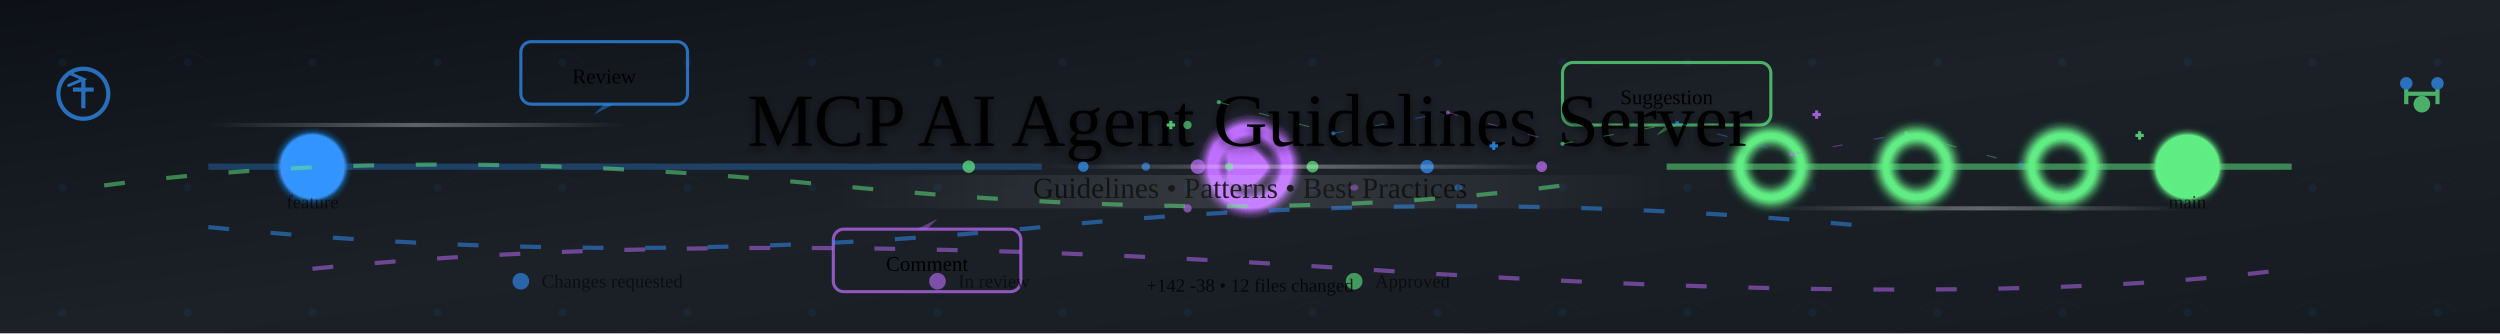
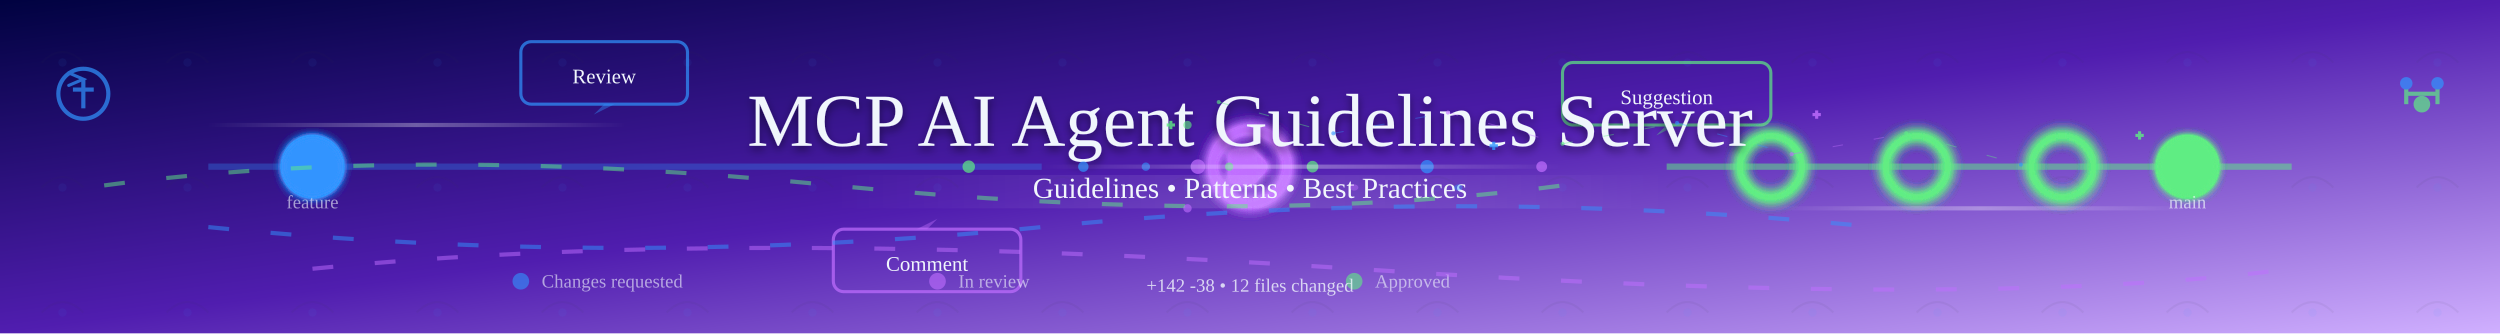
<svg xmlns="http://www.w3.org/2000/svg" width="1200" height="160" viewBox="0 0 1200 160" role="img" aria-label="Pull Request Review">
  <defs>
    <linearGradient id="bgPRGrad" x1="0%" y1="0%" x2="100%" y2="100%">
-       <stop offset="0%" style="stop-color:#0d1117;stop-opacity:1">
-         <animate attributeName="stop-color" values="#0d1117;#161b22;#0d1117" dur="5.0s" repeatCount="indefinite" />
+       <stop offset="0%" style="stop-color:#000240;stop-opacity:1">
+         <animate attributeName="stop-color" values="#000240;#501DAF;#000240" dur="5.0s" repeatCount="indefinite" />
      </stop>
-       <stop offset="50%" style="stop-color:#1c2128;stop-opacity:1" />
-       <stop offset="100%" style="stop-color:#161b22;stop-opacity:1">
-         <animate attributeName="stop-color" values="#161b22;#0d1117;#161b22" dur="5.0s" repeatCount="indefinite" />
+       <stop offset="50%" style="stop-color:#501DAF;stop-opacity:1" />
+       <stop offset="100%" style="stop-color:#D0B0FF;stop-opacity:1">
+         <animate attributeName="stop-color" values="#000240;#501DAF;#000240" dur="5.0s" repeatCount="indefinite" />
      </stop>
    </linearGradient>
    <radialGradient id="prGlow" cx="50%" cy="50%" r="50%">
      <stop offset="0%" style="stop-color:#3094FF;stop-opacity:1" />
      <stop offset="50%" style="stop-color:#5FED83;stop-opacity:0.6" />
      <stop offset="100%" style="stop-color:#C06EFF;stop-opacity:0" />
    </radialGradient>
    <filter id="glow" x="-50%" y="-50%" width="200%" height="200%">
      <feGaussianBlur stdDeviation="3" result="blur" />
      <feColorMatrix in="blur" type="matrix" values="1 0 0 0 0  0 1 0 0 0  0 0 1 0 0  0 0 0 8 0" result="glow" />
      <feMerge>
        <feMergeNode in="glow" />
        <feMergeNode in="SourceGraphic" />
      </feMerge>
    </filter>
    <filter id="dropShadow" x="-50%" y="-50%" width="200%" height="200%">
      <feGaussianBlur in="SourceAlpha" stdDeviation="2" />
      <feOffset dx="0" dy="2" result="offsetblur" />
      <feFlood flood-color="#000000" flood-opacity="0.5" />
      <feComposite in2="offsetblur" operator="in" />
      <feMerge>
        <feMergeNode />
        <feMergeNode in="SourceGraphic" />
      </feMerge>
    </filter>
    <linearGradient id="shine09" x1="0%" y1="0%" x2="100%" y2="0%">
      <stop offset="0%" style="stop-color:#ffffff;stop-opacity:0" />
      <stop offset="50%" style="stop-color:#ffffff;stop-opacity:0.8" />
      <stop offset="100%" style="stop-color:#ffffff;stop-opacity:0" />
      <animate attributeName="x1" values="-100%;200%" dur="1.5s" repeatCount="indefinite" />
      <animate attributeName="x2" values="0%;300%" dur="1.5s" repeatCount="indefinite" />
    </linearGradient>
    <pattern id="reviewPattern" x="0" y="0" width="60" height="60" patternUnits="userSpaceOnUse">
      <circle cx="30" cy="30" r="2" fill="#3094FF" opacity="0.2" />
      <path d="M 20 30 Q 30 20, 40 30" fill="none" stroke="#30363d" stroke-width="1" opacity="0.2" />
    </pattern>
  </defs>
  <style>
    @media (prefers-color-scheme: dark) {
      .text-primary { fill: #f0f6fc; font-family: 'SF Pro Display', -apple-system, BlinkMacSystemFont, 'Segoe UI', 'Roboto', 'Helvetica Neue', Arial, sans-serif; font-weight: 700; letter-spacing: -0.5px; }
      .text-secondary { fill: #c9d1d9; font-family: 'SF Pro Text', -apple-system, BlinkMacSystemFont, 'Segoe UI', 'Roboto', 'Helvetica Neue', Arial, sans-serif; font-weight: 500; letter-spacing: 0.5px; }
    }
    @media (prefers-color-scheme: light) {
      .text-primary { fill: #24292f; font-family: 'SF Pro Display', -apple-system, BlinkMacSystemFont, 'Segoe UI', 'Roboto', 'Helvetica Neue', Arial, sans-serif; font-weight: 700; letter-spacing: -0.5px; }
      .text-secondary { fill: #1f2328; font-family: 'SF Pro Text', -apple-system, BlinkMacSystemFont, 'Segoe UI', 'Roboto', 'Helvetica Neue', Arial, sans-serif; font-weight: 500; letter-spacing: 0.5px; }
    }
    
    .pr-branch { 
      animation: pr-pulse 3s cubic-bezier(0.4, 0, 0.2, 1) infinite; 
      transform-origin: center;
    }
    @keyframes pr-pulse {
      0%, 100% { opacity: 0.5; transform: scale(2.0); }
      50% { opacity: 1; transform: scale(2.2); }
    }
    
    .comment-bubble {
      animation: comment-pop 2.5s cubic-bezier(0.4, 0, 0.2, 1) infinite;
      transform-origin: center;
    }
    @keyframes comment-pop {
      0% { opacity: 0; transform: scale(0.0) translateY(20.0px); }
      50% { opacity: 1; transform: scale(2.0) translateY(0); }
      100% { opacity: 0.8; transform: scale(2.0) translateY(0); }
    }
    
    .approval-cascade {
      animation: cascade-appear 4s ease-out infinite;
    }
    @keyframes cascade-appear {
      0% { opacity: 0; transform: translateX(-100.0px); }
      50% { opacity: 1; transform: translateX(0); }
      100% { opacity: 0.7; transform: translateX(0); }
    }
    
    .merge-arrow {
      stroke-dasharray: 300;
      stroke-dashoffset: 300;
      animation: merge-draw 4s ease-in-out infinite;
    }
    @keyframes merge-draw {
      to { stroke-dashoffset: 0; }
    }
    
    .checkmark-draw {
      stroke-dasharray: 50;
      stroke-dashoffset: 50;
      animation: check-trace 2s ease-out infinite;
    }
    @keyframes check-trace {
      to { stroke-dashoffset: 0; }
    }
    
    .review-glow {
      animation: review-pulse 3s ease-in-out infinite;
    }
    @keyframes review-pulse {
      0%, 100% { opacity: 0.3; filter: drop-shadow(0 0 2px currentColor); }
      50% { opacity: 1; filter: drop-shadow(0 0 6px currentColor); }
    }
    
    @media (prefers-reduced-motion: reduce) { 
      * { animation: none !important; } 
    }
  
    /* Enhanced header particle effects */
    .h-particle {
      animation: h-particle-rise 5s ease-out infinite;
    }
    @keyframes h-particle-rise {
      0% { opacity: 0; transform: translateY(60px) scale(0); }
      50% { opacity: 1; transform: translateY(30px) scale(2.5); }
      100% { opacity: 0; transform: translateY(0) scale(0); }
    }
    
    .h-sparkle {
      animation: h-sparkle-twinkle 2s ease-in-out infinite;
      transform-origin: center;
    }
    @keyframes h-sparkle-twinkle {
      0%, 100% { opacity: 0; transform: scale(0) rotate(0deg); }
      50% { opacity: 1; transform: scale(3) rotate(180deg); }
    }
    
    /* Energy waves */
    .h-energy {
      stroke-dasharray: 10 20;
      animation: h-energy-pulse 4s linear infinite;
    }
    @keyframes h-energy-pulse {
      to { stroke-dashoffset: -200; }
    }
    
    /* Orbital elements */
    .h-orbit {
      animation: h-orbit-spin 15s linear infinite;
      transform-origin: center;
    }
    @keyframes h-orbit-spin {
      to { transform: rotate(360deg); }
    }
    
    /* Glow intensity */
    .h-glow-intense {
      animation: h-glow-pulse 3s ease-in-out infinite;
    }
    @keyframes h-glow-pulse {
      0%, 100% { filter: drop-shadow(0 0 5px currentColor); opacity: 0.6; }
      50% { filter: drop-shadow(0 0 15px currentColor); opacity: 1; }
    }
    
    /* Beam effect */
    .h-beam {
      animation: h-beam-sweep 5s ease-in-out infinite;
      transform-origin: center;
    }
    @keyframes h-beam-sweep {
      0%, 100% { opacity: 0; transform: scaleX(0); }
      50% { opacity: 0.8; transform: scaleX(4); }
    }
    
    /* Constellation effect */
    .h-star {
      animation: h-star-blink 4s ease-in-out infinite;
    }
    @keyframes h-star-blink {
      0%, 100% { opacity: 0.2; r: 1px; }
      50% { opacity: 1; r: 3px; }
    }
    
    /* Network lines */
    .h-network {
      stroke-dasharray: 5 15;
      animation: h-network-pulse 6s linear infinite;
      opacity: 0.4;
    }
    @keyframes h-network-pulse {
      0%, 100% { opacity: 0.2; }
      50% { opacity: 0.8; stroke-dashoffset: -100; }
    }
    
    </style>
  <rect width="1200" height="160" fill="url(#bgPRGrad)" />
  <rect width="1200" height="160" fill="url(#reviewPattern)" opacity="0.3" />
  <line x1="100" y1="80" x2="500" y2="80" stroke="#3094FF" stroke-width="3" opacity="0.3" />
  <path class="merge-arrow" d="M 500 80 Q 600 80, 700 80 L 1100 80" fill="none" stroke="#5FED83" stroke-width="3" opacity="0.5" />
  <g filter="url(#glow)">
    <circle class="pr-branch" cx="150" cy="80" r="12" fill="#3094FF" style="animation-delay: 0s" />
    <circle class="pr-branch" cx="1050" cy="80" r="12" fill="#5FED83" style="animation-delay: 2s" />
  </g>
  <g transform="translate(580, 60)" filter="url(#glow)">
    <circle cx="20" cy="20" r="18" fill="none" stroke="#C06EFF" stroke-width="2" opacity="0.6" />
    <path d="M 12 20 L 28 20 M 20 12 L 20 28" stroke="#C06EFF" stroke-width="2" />
    <path d="M 12 14 L 20 20 L 12 26" fill="none" stroke="#C06EFF" stroke-width="2" stroke-linecap="round" />
  </g>
  <g class="comment-bubble" style="animation-delay: 0s">
    <rect x="250" y="20" width="80" height="30" rx="5" fill="none" stroke="#3094FF" stroke-width="1.5" opacity="0.7" />
    <path d="M 290 50 L 285 55 L 295 50 Z" fill="#3094FF" opacity="0.4" />
-     <text x="290" y="40" text-anchor="middle" class="text-secondary" font-size="10">Review</text>
+     <text x="290" y="40" text-anchor="middle" class="text-secondary" font-size="10" fill="#f0f6fc">Review</text>
  </g>
  <g class="comment-bubble" style="animation-delay: 1s">
    <rect x="400" y="110" width="90" height="30" rx="5" fill="none" stroke="#C06EFF" stroke-width="1.5" opacity="0.7" />
    <path d="M 445 110 L 450 105 L 440 110 Z" fill="#C06EFF" opacity="0.4" />
-     <text x="445" y="130" text-anchor="middle" class="text-secondary" font-size="10">Comment</text>
+     <text x="445" y="130" text-anchor="middle" class="text-secondary" font-size="10" fill="#f0f6fc">Comment</text>
  </g>
  <g class="comment-bubble" style="animation-delay: 2s">
    <rect x="750" y="30" width="100" height="30" rx="5" fill="none" stroke="#5FED83" stroke-width="1.5" opacity="0.7" />
    <path d="M 800 60 L 795 65 L 805 60 Z" fill="#5FED83" opacity="0.4" />
-     <text x="800" y="50" text-anchor="middle" class="text-secondary" font-size="10">Suggestion</text>
+     <text x="800" y="50" text-anchor="middle" class="text-secondary" font-size="10" fill="#f0f6fc">Suggestion</text>
  </g>
  <g class="approval-cascade" style="animation-delay: 0s" filter="url(#glow)">
    <circle cx="850" cy="80" r="15" fill="none" stroke="#5FED83" stroke-width="2" opacity="0.5" />
    <path class="checkmark-draw" d="M 843 80 L 848 85 L 857 75" fill="none" stroke="#5FED83" stroke-width="3" stroke-linecap="round" />
  </g>
  <g class="approval-cascade" style="animation-delay: 1s" filter="url(#glow)">
    <circle cx="920" cy="80" r="15" fill="none" stroke="#5FED83" stroke-width="2" opacity="0.5" />
    <path class="checkmark-draw" d="M 913 80 L 918 85 L 927 75" fill="none" stroke="#5FED83" stroke-width="3" stroke-linecap="round" style="animation-delay: 1s" />
  </g>
  <g class="approval-cascade" style="animation-delay: 2s" filter="url(#glow)">
    <circle cx="990" cy="80" r="15" fill="none" stroke="#5FED83" stroke-width="2" opacity="0.5" />
    <path class="checkmark-draw" d="M 983 80 L 988 85 L 997 75" fill="none" stroke="#5FED83" stroke-width="3" stroke-linecap="round" style="animation-delay: 2s" />
  </g>
  <g opacity="0.6">
    <circle class="review-glow" cx="250" cy="135" r="4" fill="#3094FF" style="animation-delay: 0s" />
-     <text x="260" y="138" class="text-secondary" font-size="9">Changes requested</text>
+     <text x="260" y="138" class="text-secondary" font-size="9" fill="#f0f6fc">Changes requested</text>
    <circle class="review-glow" cx="450" cy="135" r="4" fill="#C06EFF" style="animation-delay: 1s" />
-     <text x="460" y="138" class="text-secondary" font-size="9">In review</text>
+     <text x="460" y="138" class="text-secondary" font-size="9" fill="#f0f6fc">In review</text>
    <circle class="review-glow" cx="650" cy="135" r="4" fill="#5FED83" style="animation-delay: 2s" />
-     <text x="660" y="138" class="text-secondary" font-size="9">Approved</text>
-   </g>
-   <text x="150" y="100" text-anchor="middle" class="text-secondary" font-size="9" opacity="0.6">feature</text>
-   <text x="1050" y="100" text-anchor="middle" class="text-secondary" font-size="9" opacity="0.7">main</text>
+     <text x="660" y="138" class="text-secondary" font-size="9" fill="#f0f6fc">Approved</text>
+   </g>
+   <text x="150" y="100" text-anchor="middle" class="text-secondary" font-size="9" opacity="0.6" fill="#f0f6fc">feature</text>
+   <text x="1050" y="100" text-anchor="middle" class="text-secondary" font-size="9" opacity="0.7" fill="#f0f6fc">main</text>
  <g transform="translate(25, 30)" opacity="0.7">
    <circle cx="15" cy="15" r="12" fill="none" stroke="#3094FF" stroke-width="2" />
    <path d="M 15 8 L 15 22 M 10 13 L 20 13" stroke="#3094FF" stroke-width="2" />
    <path d="M 8 11 L 15 8 L 8 5" fill="none" stroke="#3094FF" stroke-width="1.5" stroke-linecap="round" />
  </g>
  <g transform="translate(1150, 30)" opacity="0.7">
    <path d="M 5 10 L 5 20 M 20 10 L 20 20" stroke="#5FED83" stroke-width="2" />
    <path d="M 5 15 L 20 15" stroke="#5FED83" stroke-width="2" />
    <circle cx="5" cy="10" r="3" fill="#3094FF" />
    <circle cx="20" cy="10" r="3" fill="#3094FF" />
    <circle cx="12.5" cy="20" r="4" fill="#5FED83" />
  </g>
-   <text x="600" y="140" text-anchor="middle" class="text-secondary" font-size="9" opacity="0.8">+142 -38 • 12 files changed</text>
-   <text x="600" y="70" text-anchor="middle" class="text-primary" font-size="36" filter="url(#dropShadow)">MCP AI Agent Guidelines Server</text>
-   <text x="600" y="95" text-anchor="middle" class="subtitle text-secondary" font-size="14">Guidelines • Patterns • Best Practices</text>
+   <text x="600" y="140" text-anchor="middle" class="text-secondary" font-size="9" opacity="0.8" fill="#f0f6fc">+142 -38 • 12 files changed</text>
+   <text x="600" y="70" text-anchor="middle" class="text-primary" font-size="36" filter="url(#dropShadow)" fill="#f0f6fc">MCP AI Agent Guidelines Server</text>
+   <text x="600" y="95" text-anchor="middle" class="subtitle text-secondary" font-size="14" fill="#f0f6fc">Guidelines • Patterns • Best Practices</text>
  <rect x="400" y="84" width="400" height="16" fill="url(#shine09)" opacity="0.15" />
  <g opacity="0.7">
    <circle class="h-particle" cx="465" cy="80" r="3" fill="#5FED83" style="animation-delay: 0s" />
    <circle class="h-particle" cx="520" cy="80" r="2.5" fill="#3094FF" style="animation-delay: 0.7s" />
    <circle class="h-particle" cx="575" cy="80" r="3.5" fill="#C06EFF" style="animation-delay: 1.4s" />
    <circle class="h-particle" cx="630" cy="80" r="2.8" fill="#5FED83" style="animation-delay: 2.1s" />
    <circle class="h-particle" cx="685" cy="80" r="3.2" fill="#3094FF" style="animation-delay: 2.8s" />
    <circle class="h-particle" cx="740" cy="80" r="2.6" fill="#C06EFF" style="animation-delay: 3.5s" />
  </g>
  <g opacity="0.8">
    <path class="h-sparkle" d="M 560 60 L 564 60 M 562 58 L 562 62" stroke="#5FED83" stroke-width="1.5" style="animation-delay: 0s" />
    <path class="h-sparkle" d="M 715 70 L 719 70 M 717 68 L 717 72" stroke="#3094FF" stroke-width="1.5" style="animation-delay: 0.5s" />
    <path class="h-sparkle" d="M 870 55 L 874 55 M 872 53 L 872 57" stroke="#C06EFF" stroke-width="1.5" style="animation-delay: 1s" />
    <path class="h-sparkle" d="M 1025 65 L 1029 65 M 1027 63 L 1027 67" stroke="#5FED83" stroke-width="1.5" style="animation-delay: 1.5s" />
  </g>
  <g opacity="0.5">
    <path class="h-energy" d="M 50 89 Q 200 69, 400 89 T 750 89" stroke="#5FED83" stroke-width="2" fill="none" style="animation-delay: 0s" />
    <path class="h-energy" d="M 100 109 Q 300 129, 500 109 T 900 109" stroke="#3094FF" stroke-width="2" fill="none" style="animation-delay: 1s" />
    <path class="h-energy" d="M 150 129 Q 350 109, 650 129 T 1100 129" stroke="#C06EFF" stroke-width="2" fill="none" style="animation-delay: 2s" />
  </g>
  <g opacity="0.6">
    <g class="h-orbit" transform="translate(570, 80)">
      <circle cx="20" cy="0" r="2" fill="#5FED83" />
      <circle cx="-20" cy="0" r="2" fill="#3094FF" />
      <circle cx="0" cy="20" r="2" fill="#C06EFF" />
      <circle cx="0" cy="-20" r="2" fill="#5FED83" />
    </g>
    <g class="h-orbit" transform="translate(675, 90)" style="animation-direction: reverse; animation-duration: 20s;">
      <ellipse cx="25" cy="0" rx="2" ry="1.5" fill="#3094FF" opacity="0.7" />
      <ellipse cx="-25" cy="0" rx="2" ry="1.5" fill="#C06EFF" opacity="0.7" />
    </g>
  </g>
  <g opacity="0.4">
    <rect class="h-beam" x="100" y="59" width="200" height="2" fill="url(#shine09)" style="animation-delay: 0s" />
    <rect class="h-beam" x="500" y="79" width="250" height="2" fill="url(#shine09)" style="animation-delay: 1.5s" />
    <rect class="h-beam" x="850" y="99" width="200" height="2" fill="url(#shine09)" style="animation-delay: 3s" />
  </g>
  <g class="h-glow-intense" opacity="0.6">
    <circle class="h-star" cx="585" cy="49" r="1" fill="#5FED83" style="animation-delay: 0s" />
    <circle class="h-star" cx="640" cy="64" r="1" fill="#3094FF" style="animation-delay: 0.4s" />
    <circle class="h-star" cx="695" cy="54" r="1" fill="#C06EFF" style="animation-delay: 0.8s" />
    <circle class="h-star" cx="750" cy="69" r="1" fill="#5FED83" style="animation-delay: 1.2s" />
    <circle class="h-star" cx="805" cy="59" r="1" fill="#3094FF" style="animation-delay: 1.6s" />
    <circle class="h-star" cx="860" cy="74" r="1" fill="#C06EFF" style="animation-delay: 2s" />
    <circle class="h-star" cx="915" cy="64" r="1" fill="#5FED83" style="animation-delay: 2.4s" />
    <circle class="h-star" cx="970" cy="79" r="1" fill="#3094FF" style="animation-delay: 2.8s" />
  </g>
  <g class="h-network">
    <line x1="585" y1="49" x2="640" y2="64" stroke="#5FED83" stroke-width="0.5" />
    <line x1="640" y1="64" x2="695" y2="54" stroke="#3094FF" stroke-width="0.5" />
    <line x1="695" y1="54" x2="750" y2="69" stroke="#C06EFF" stroke-width="0.5" />
    <line x1="750" y1="69" x2="805" y2="59" stroke="#5FED83" stroke-width="0.5" />
    <line x1="805" y1="59" x2="860" y2="74" stroke="#3094FF" stroke-width="0.5" />
    <line x1="860" y1="74" x2="915" y2="64" stroke="#C06EFF" stroke-width="0.5" />
    <line x1="915" y1="64" x2="970" y2="79" stroke="#5FED83" stroke-width="0.5" />
  </g>
</svg>
